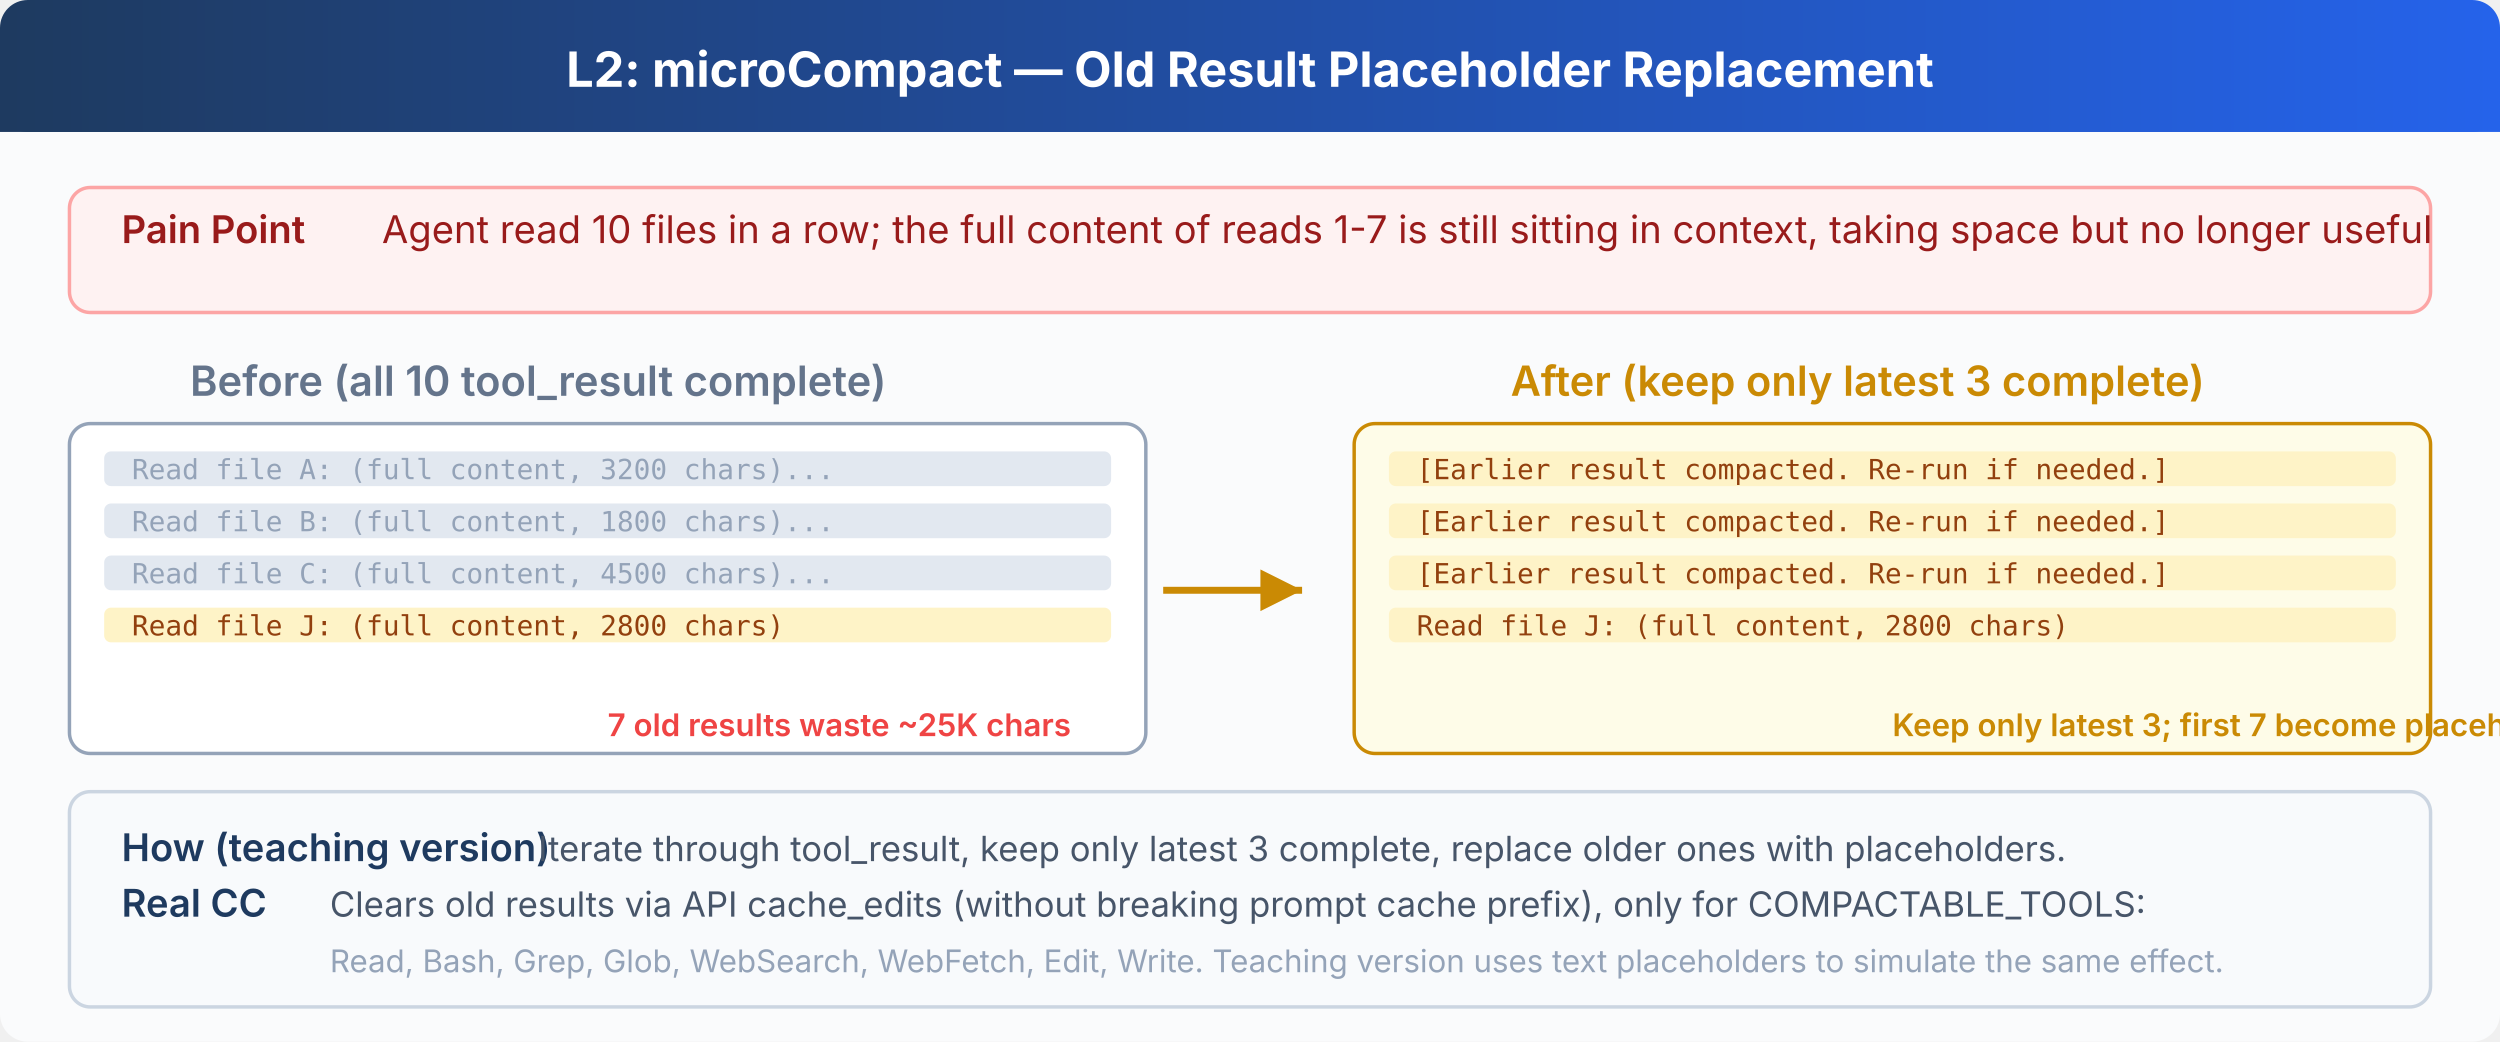
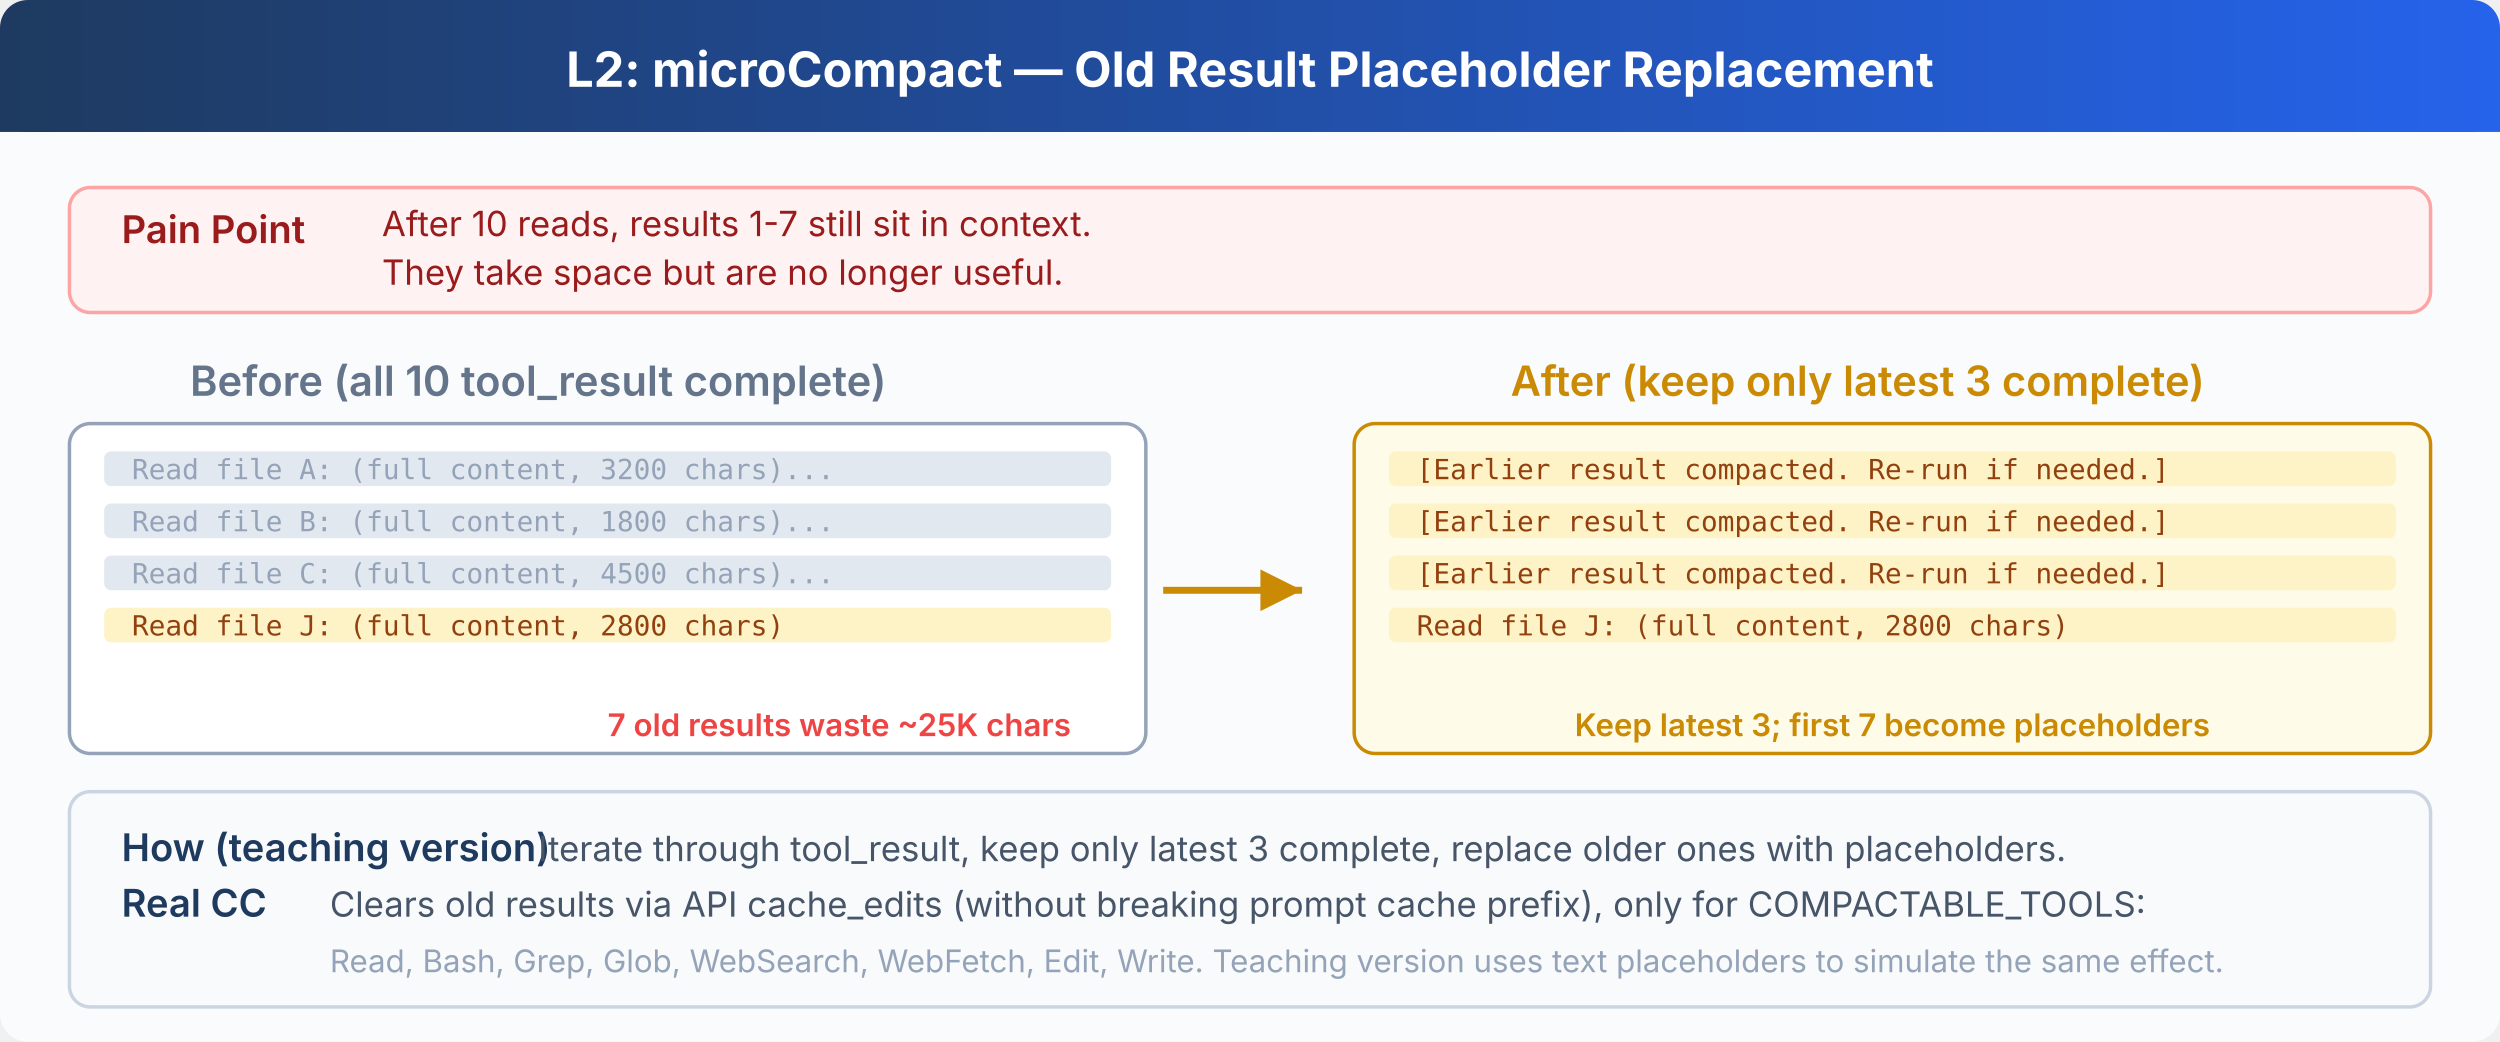
<svg xmlns="http://www.w3.org/2000/svg" viewBox="0 0 720 300" font-family="system-ui, -apple-system, sans-serif">
  <defs>
    <linearGradient id="header" x1="0" y1="0" x2="1" y2="0">
      <stop offset="0%" stop-color="#1e3a5f" />
      <stop offset="100%" stop-color="#2563eb" />
    </linearGradient>
    <marker id="arrow" viewBox="0 0 10 10" refX="10" refY="5" markerWidth="6" markerHeight="6" orient="auto-start-reverse">
      <path d="M 0 0 L 10 5 L 0 10 z" fill="#ca8a04" />
    </marker>
  </defs>
  <rect width="720" height="300" fill="#fafbfc" rx="8" />
  <rect x="0" y="0" width="720" height="38" fill="url(#header)" rx="8" />
  <rect x="0" y="30" width="720" height="8" fill="url(#header)" />
  <text x="360" y="25" fill="#fff" font-size="14" font-weight="700" text-anchor="middle">L2: microCompact — Old Result Placeholder Replacement</text>
  <rect x="20" y="54" width="680" height="36" rx="6" fill="#fef2f2" stroke="#fca5a5" stroke-width="1" />
  <text x="35" y="70" fill="#991b1b" font-size="11" font-weight="600">Pain Point</text>
-   <text x="110" y="70" fill="#991b1b" font-size="11">Agent read 10 files in a row; the full content of reads 1-7 is still sitting in context, taking space but no longer useful</text>
+   <text x="110" y="68" fill="#991b1b" font-size="10">After 10 reads, results 1-7 still sit in context.</text>
+   <text x="110" y="82" fill="#991b1b" font-size="10">They take space but are no longer useful.</text>
  <text x="155" y="114" fill="#64748b" font-size="12" font-weight="600" text-anchor="middle">Before (all 10 tool_result complete)</text>
  <rect x="20" y="122" width="310" height="95" rx="6" fill="#fff" stroke="#94a3b8" stroke-width="1" />
  <rect x="30" y="130" width="290" height="10" rx="2" fill="#e2e8f0" />
  <text x="38" y="138" fill="#94a3b8" font-size="8" font-family="monospace">Read file A: (full content, 3200 chars)...</text>
  <rect x="30" y="145" width="290" height="10" rx="2" fill="#e2e8f0" />
  <text x="38" y="153" fill="#94a3b8" font-size="8" font-family="monospace">Read file B: (full content, 1800 chars)...</text>
  <rect x="30" y="160" width="290" height="10" rx="2" fill="#e2e8f0" />
  <text x="38" y="168" fill="#94a3b8" font-size="8" font-family="monospace">Read file C: (full content, 4500 chars)...</text>
  <rect x="30" y="175" width="290" height="10" rx="2" fill="#fef3c7" />
  <text x="38" y="183" fill="#92400e" font-size="8" font-family="monospace">Read file J: (full content, 2800 chars)</text>
  <text x="175" y="212" fill="#ef4444" font-size="9" font-weight="600">7 old results waste ~25K chars</text>
  <line x1="335" y1="170" x2="375" y2="170" stroke="#ca8a04" stroke-width="2" marker-end="url(#arrow)" />
  <text x="535" y="114" fill="#ca8a04" font-size="12" font-weight="600" text-anchor="middle">After (keep only latest 3 complete)</text>
  <rect x="390" y="122" width="310" height="95" rx="6" fill="#fefce8" stroke="#ca8a04" stroke-width="1" />
  <rect x="400" y="130" width="290" height="10" rx="2" fill="#fef3c7" />
  <text x="408" y="138" fill="#92400e" font-size="8" font-family="monospace">[Earlier result compacted. Re-run if needed.]</text>
  <rect x="400" y="145" width="290" height="10" rx="2" fill="#fef3c7" />
  <text x="408" y="153" fill="#92400e" font-size="8" font-family="monospace">[Earlier result compacted. Re-run if needed.]</text>
  <rect x="400" y="160" width="290" height="10" rx="2" fill="#fef3c7" />
  <text x="408" y="168" fill="#92400e" font-size="8" font-family="monospace">[Earlier result compacted. Re-run if needed.]</text>
  <rect x="400" y="175" width="290" height="10" rx="2" fill="#fef3c7" />
  <text x="408" y="183" fill="#92400e" font-size="8" font-family="monospace">Read file J: (full content, 2800 chars)</text>
-   <text x="545" y="212" fill="#ca8a04" font-size="9" font-weight="600">Keep only latest 3; first 7 become placeholders</text>
+   <text x="545" y="212" fill="#ca8a04" font-size="9" font-weight="600" text-anchor="middle">Keep latest 3; first 7 become placeholders</text>
  <rect x="20" y="228" width="680" height="62" rx="6" fill="#f8fafc" stroke="#cbd5e1" stroke-width="1" />
  <text x="35" y="248" fill="#1e3a5f" font-size="11" font-weight="600">How (teaching version)</text>
  <text x="155" y="248" fill="#475569" font-size="10">Iterate through tool_result, keep only latest 3 complete, replace older ones with placeholders.</text>
  <text x="35" y="264" fill="#1e3a5f" font-size="11" font-weight="600">Real CC</text>
  <text x="95" y="264" fill="#475569" font-size="10">Clears old results via API cache_edits (without breaking prompt cache prefix), only for COMPACTABLE_TOOLS:</text>
  <text x="95" y="280" fill="#94a3b8" font-size="9">Read, Bash, Grep, Glob, WebSearch, WebFetch, Edit, Write. Teaching version uses text placeholders to simulate the same effect.</text>
</svg>
